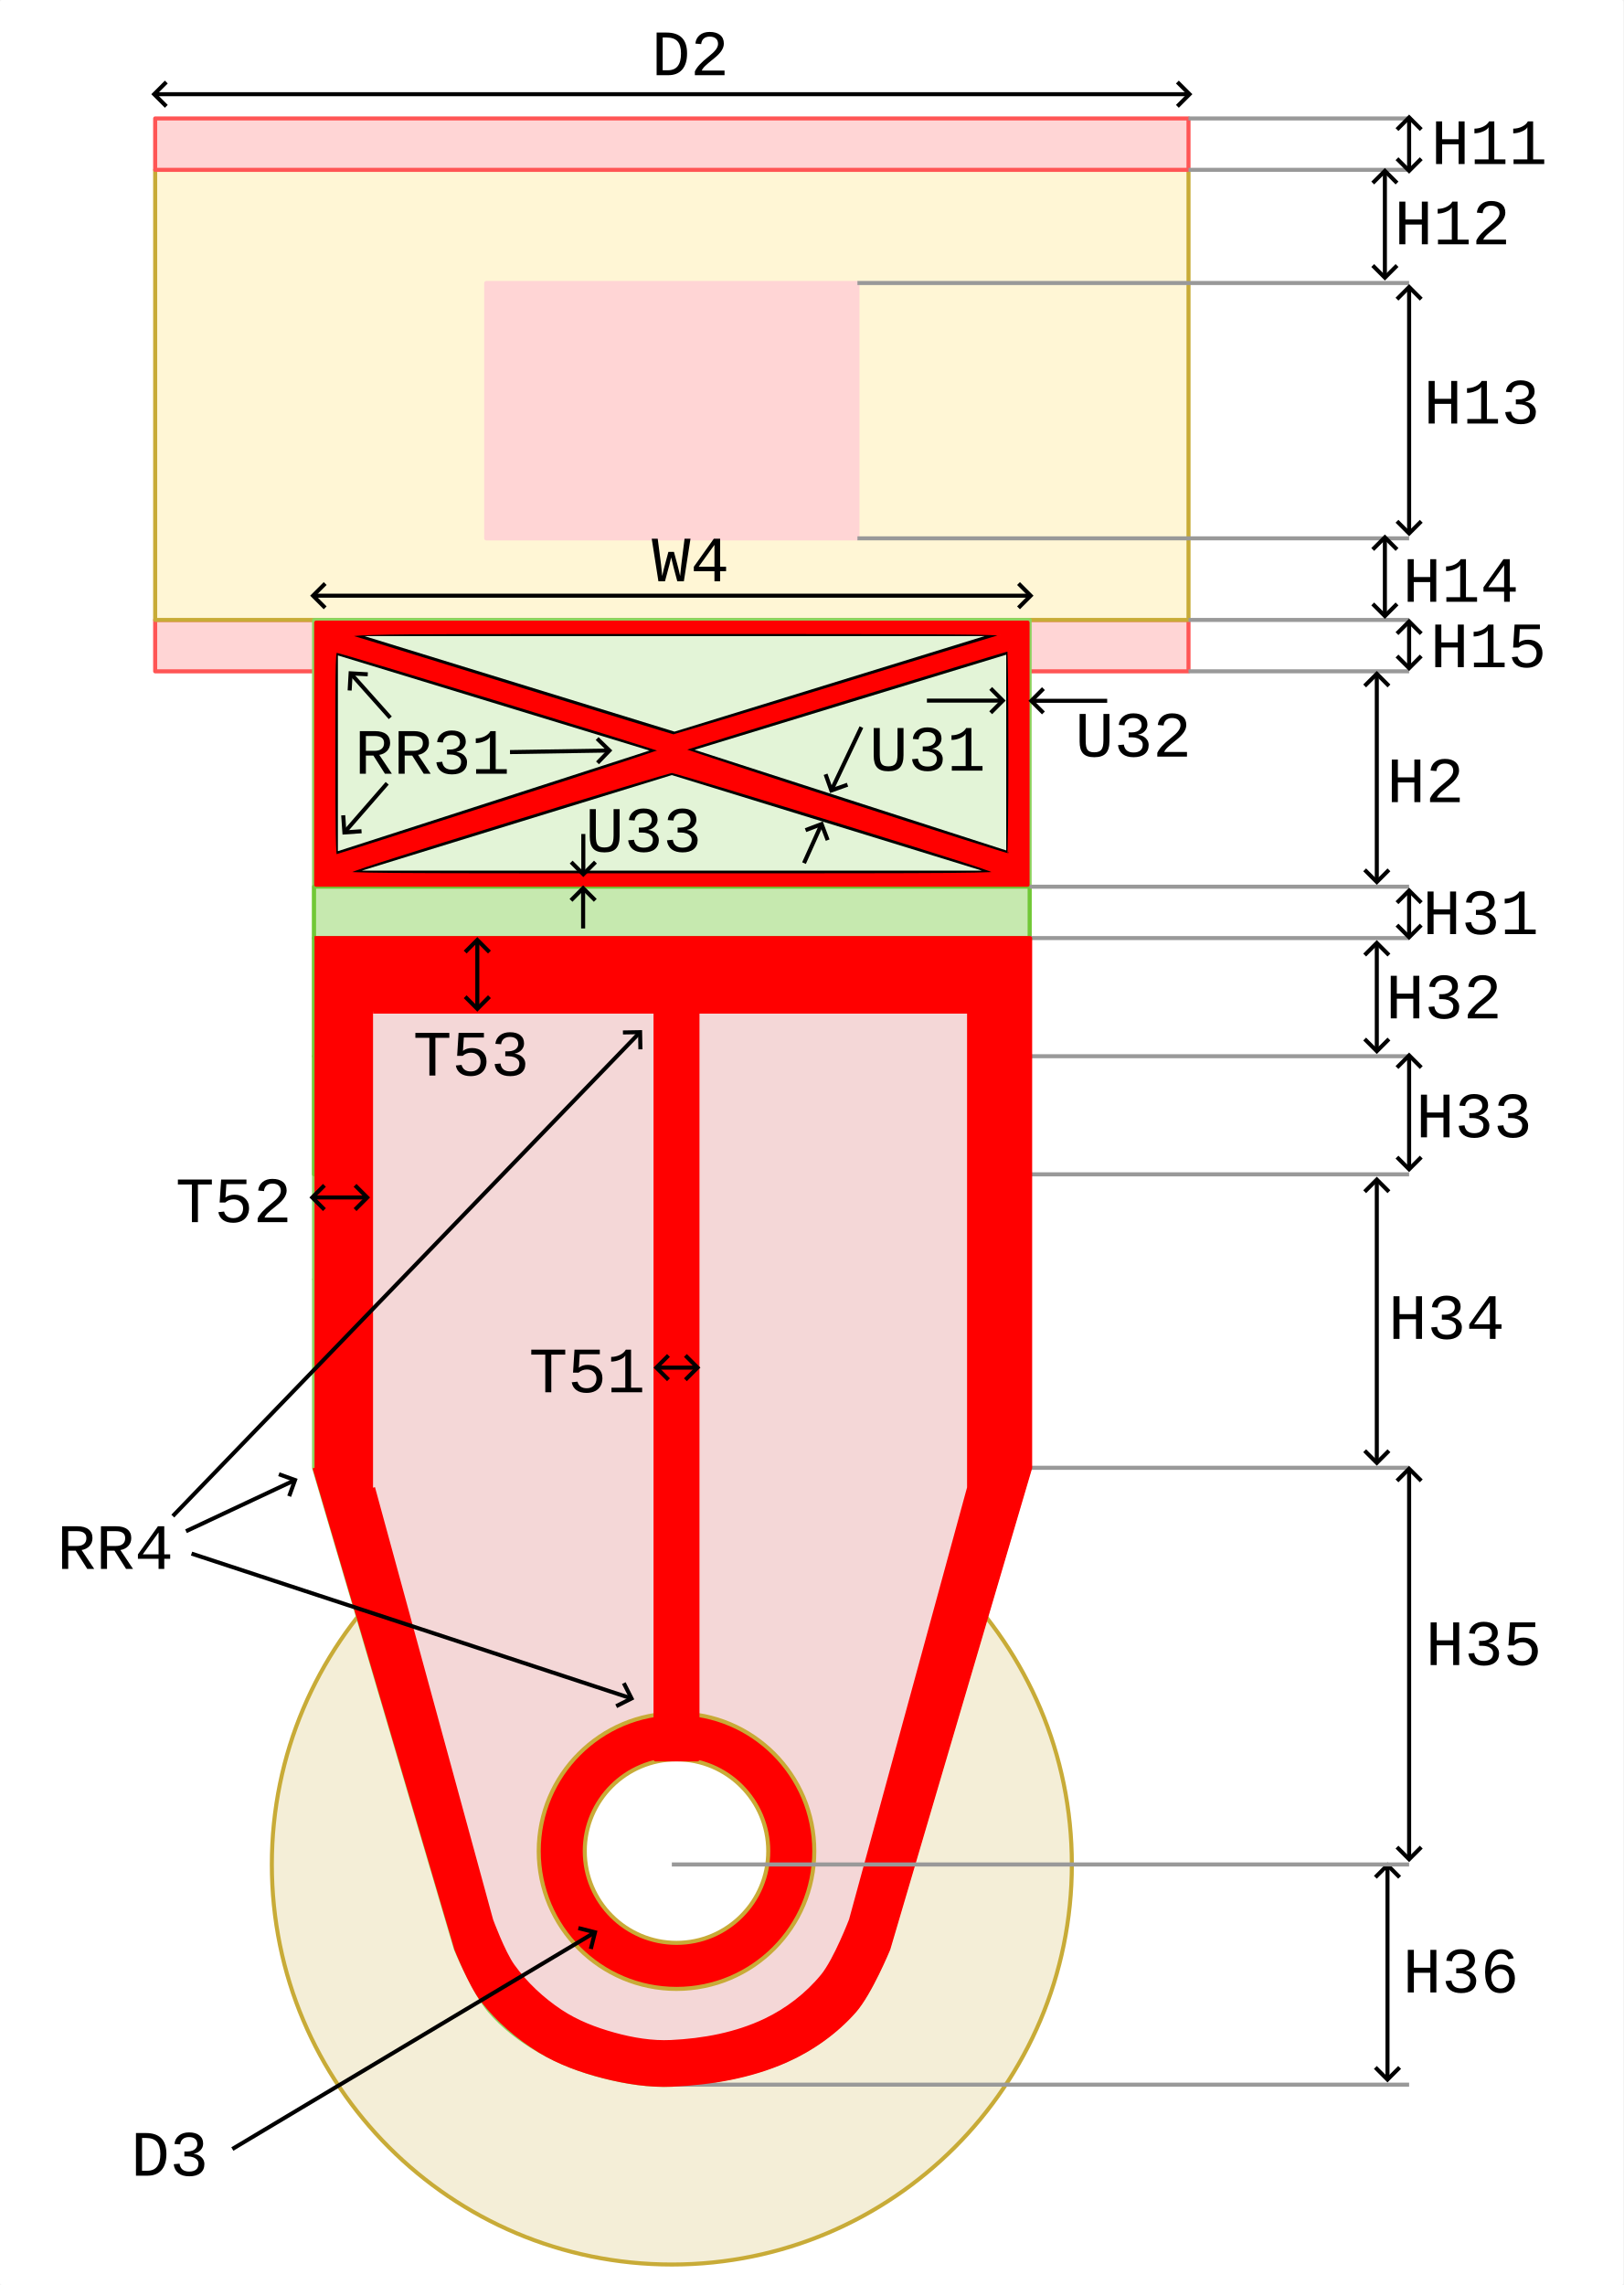
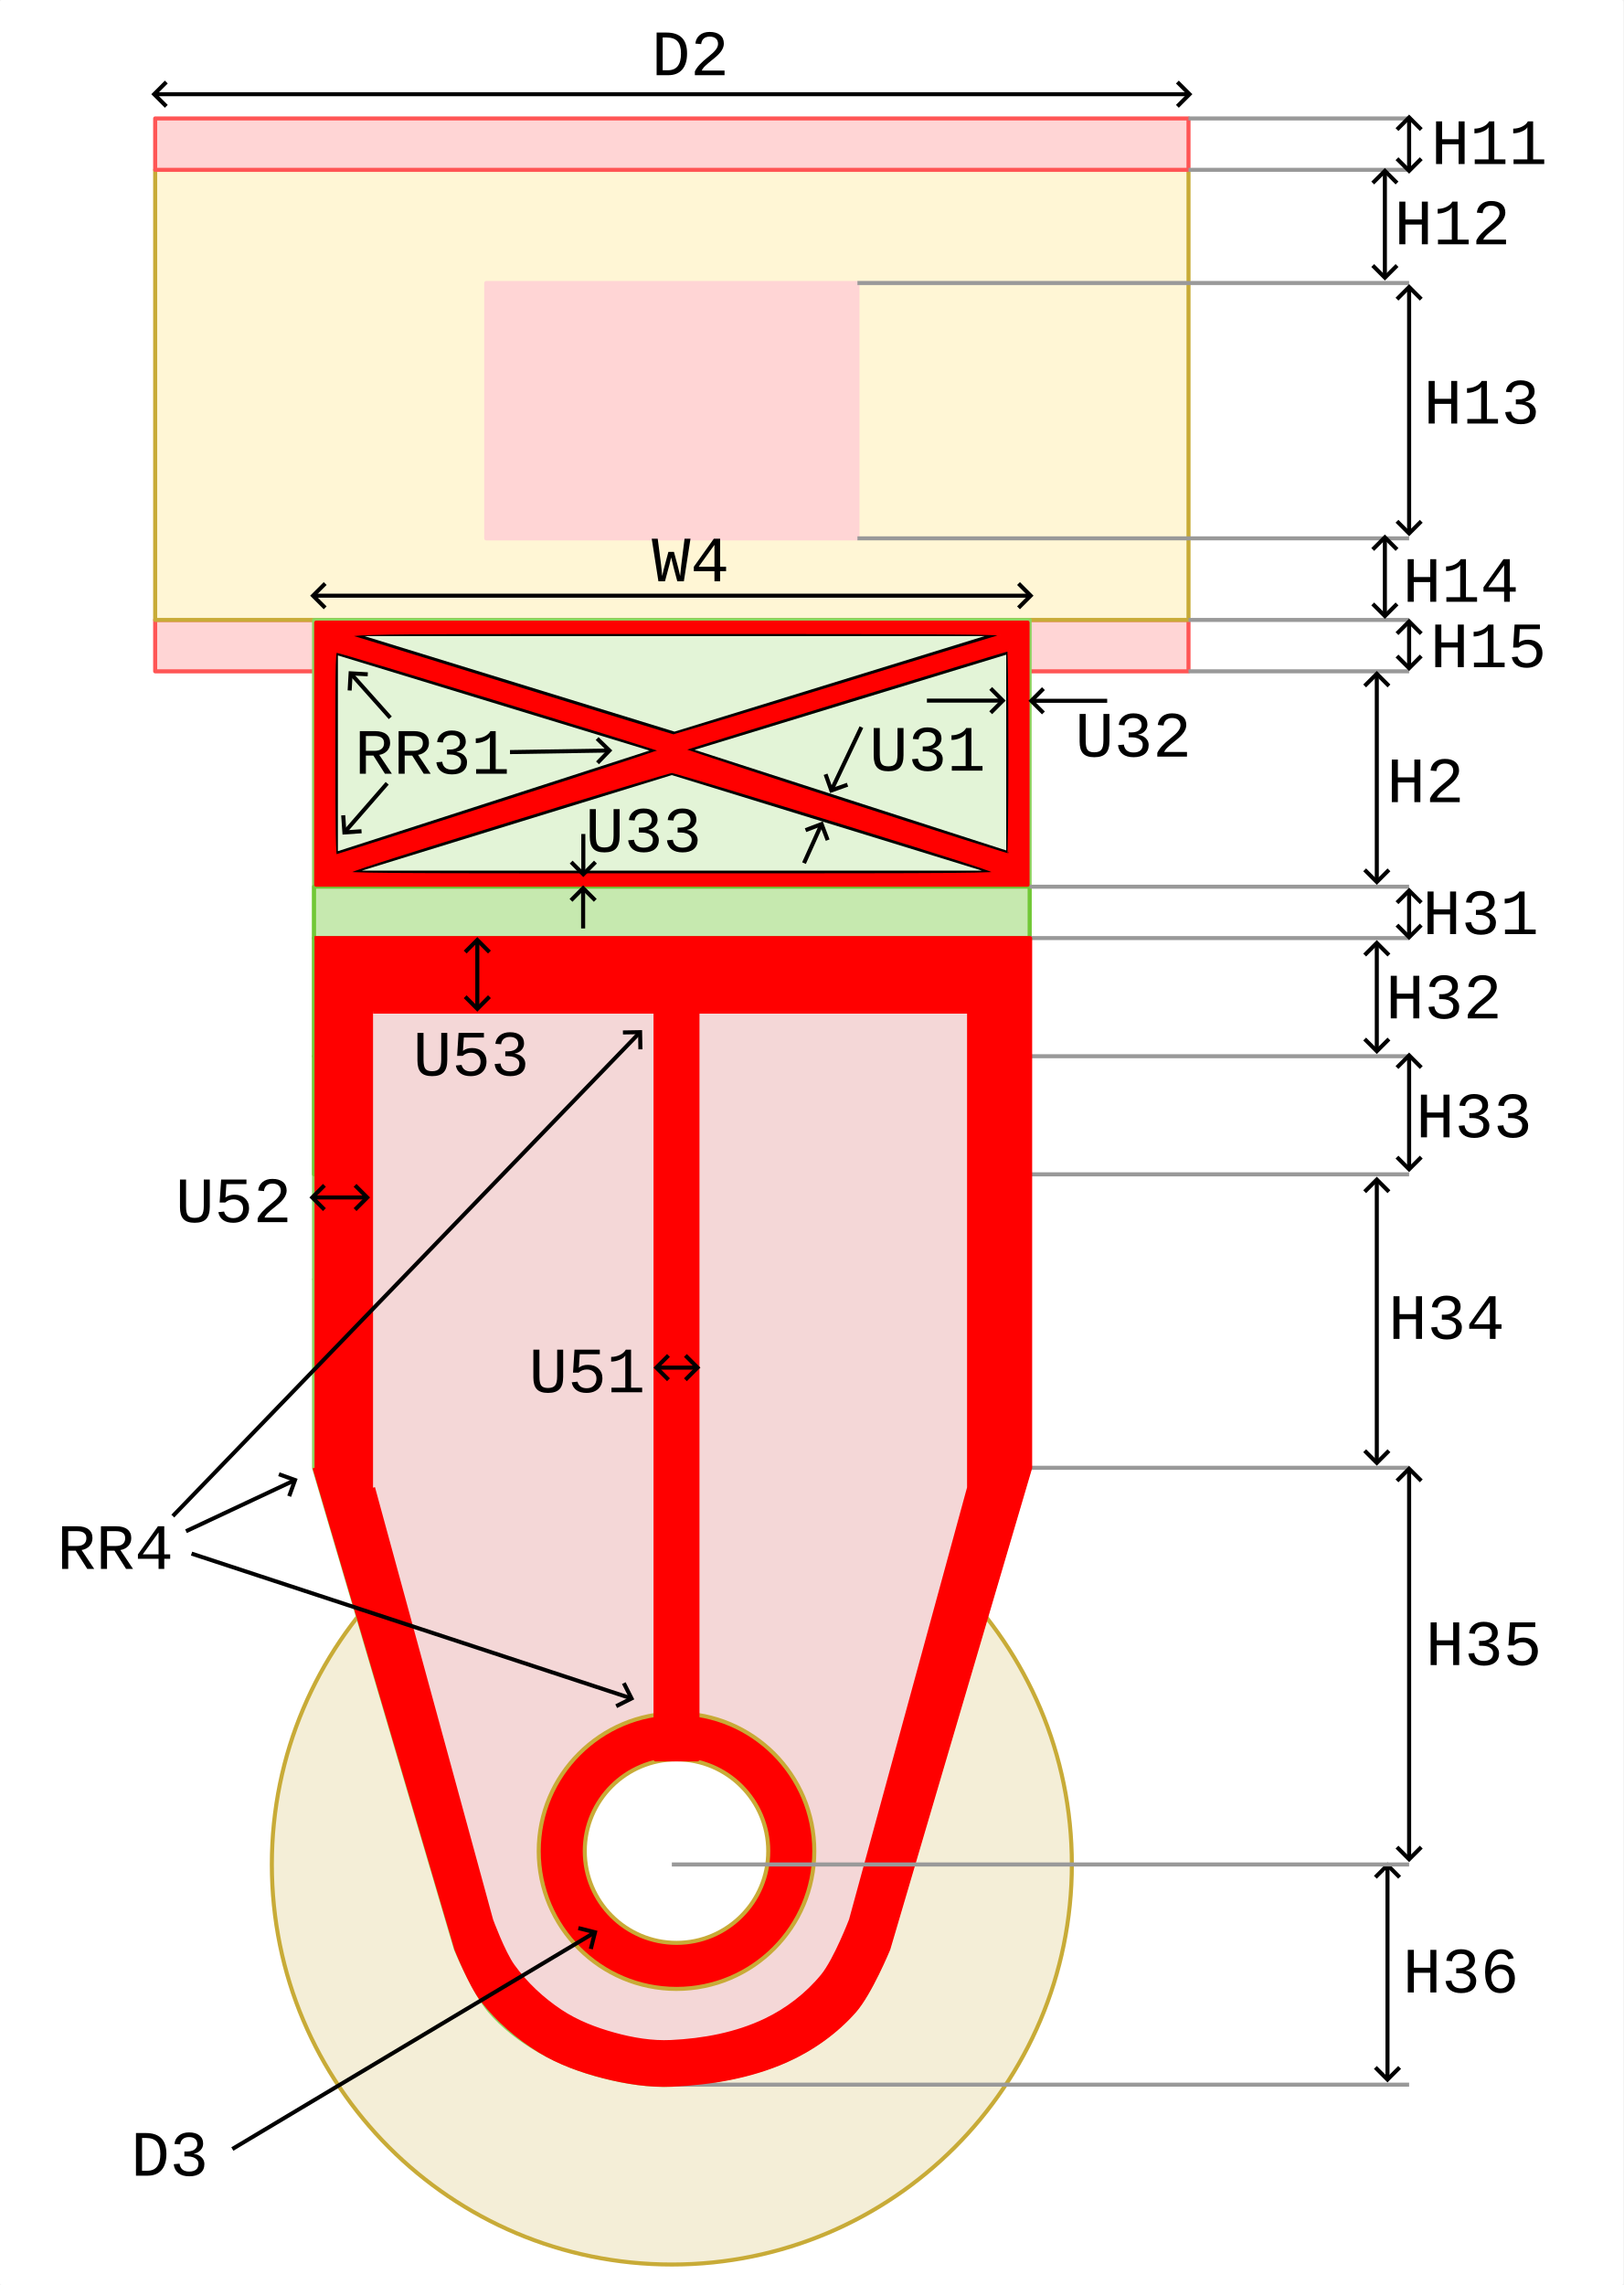
<svg xmlns="http://www.w3.org/2000/svg" width="401.676" height="565.343" viewBox="0 0 106.277 149.58" version="1.1" id="svg1">
  <defs id="defs1">
    <rect x="47.093" y="3766.274" width="50.181" height="32.039" id="rect127" />
    <rect x="30.881" y="3776.31" width="57.901" height="39.759" id="rect126" />
    <rect x="45.935" y="3762.8" width="49.795" height="33.197" id="rect100" />
    <rect x="41.303" y="3770.52" width="57.129" height="28.179" id="rect94" />
    <marker style="overflow:visible" id="ArrowWide" refX="0" refY="0" orient="auto-start-reverse" markerWidth="1" markerHeight="1" viewBox="0 0 1 1" preserveAspectRatio="xMidYMid">
      <path style="fill:none;stroke:context-stroke;stroke-width:1;stroke-linecap:butt" d="M 3,-3 0,0 3,3" transform="rotate(180,0.125,0)" id="path27" />
    </marker>
    <rect x="70.967" y="3316.869" width="96.078" height="66.599" id="rect4-7" />
    <marker style="overflow:visible" id="ArrowWide-5" refX="0" refY="0" orient="auto-start-reverse" markerWidth="1" markerHeight="1" viewBox="0 0 1 1" preserveAspectRatio="xMidYMid">
      <path style="fill:none;stroke:context-stroke;stroke-width:1;stroke-linecap:butt" d="M 3,-3 0,0 3,3" transform="rotate(180,0.125,0)" id="path27-35" />
    </marker>
    <rect x="91.165" y="3179.303" width="66.599" height="32.923" id="rect92-6" />
    <rect x="458.553" y="2773.156" width="70.421" height="42.58" id="rect93-2" />
    <marker style="overflow:visible" id="ArrowWide-4-9" refX="0" refY="0" orient="auto-start-reverse" markerWidth="1" markerHeight="1" viewBox="0 0 1 1" preserveAspectRatio="xMidYMid">
      <path style="fill:none;stroke:context-stroke;stroke-width:1;stroke-linecap:butt" d="M 3,-3 0,0 3,3" transform="rotate(180,0.125,0)" id="path27-7-3" />
    </marker>
    <marker style="overflow:visible" id="ArrowWide-4-4-0" refX="0" refY="0" orient="auto-start-reverse" markerWidth="1" markerHeight="1" viewBox="0 0 1 1" preserveAspectRatio="xMidYMid">
      <path style="fill:none;stroke:context-stroke;stroke-width:1;stroke-linecap:butt" d="M 3,-3 0,0 3,3" transform="rotate(180,0.125,0)" id="path27-7-5-6" />
    </marker>
    <marker style="overflow:visible" id="ArrowWide-6-2" refX="0" refY="0" orient="auto-start-reverse" markerWidth="1" markerHeight="1" viewBox="0 0 1 1" preserveAspectRatio="xMidYMid">
      <path style="fill:none;stroke:context-stroke;stroke-width:1;stroke-linecap:butt" d="M 3,-3 0,0 3,3" transform="rotate(180,0.125,0)" id="path27-1-0" />
    </marker>
    <rect x="77.517" y="3078.858" width="40.942" height="38.213" id="rect96-2" />
    <rect x="86.85" y="3008.983" width="42.528" height="36.575" id="rect97-3" />
    <marker style="overflow:visible" id="ArrowWide-4-3-7" refX="0" refY="0" orient="auto-start-reverse" markerWidth="1" markerHeight="1" viewBox="0 0 1 1" preserveAspectRatio="xMidYMid">
      <path style="fill:none;stroke:context-stroke;stroke-width:1;stroke-linecap:butt" d="M 3,-3 0,0 3,3" transform="rotate(180,0.125,0)" id="path27-7-0-5" />
    </marker>
    <marker style="overflow:visible" id="ArrowWide-4-3-3-22" refX="0" refY="0" orient="auto-start-reverse" markerWidth="1" markerHeight="1" viewBox="0 0 1 1" preserveAspectRatio="xMidYMid">
      <path style="fill:none;stroke:context-stroke;stroke-width:1;stroke-linecap:butt" d="M 3,-3 0,0 3,3" transform="rotate(180,0.125,0)" id="path27-7-0-1-89" />
    </marker>
    <marker style="overflow:visible" id="ArrowWide-4-3-9-3" refX="0" refY="0" orient="auto-start-reverse" markerWidth="1" markerHeight="1" viewBox="0 0 1 1" preserveAspectRatio="xMidYMid">
      <path style="fill:none;stroke:context-stroke;stroke-width:1;stroke-linecap:butt" d="M 3,-3 0,0 3,3" transform="rotate(180,0.125,0)" id="path27-7-0-2-6" />
    </marker>
    <marker style="overflow:visible" id="ArrowWide-4-3-3-4-9" refX="0" refY="0" orient="auto-start-reverse" markerWidth="1" markerHeight="1" viewBox="0 0 1 1" preserveAspectRatio="xMidYMid">
      <path style="fill:none;stroke:context-stroke;stroke-width:1;stroke-linecap:butt" d="M 3,-3 0,0 3,3" transform="rotate(180,0.125,0)" id="path27-7-0-1-8-3" />
    </marker>
    <marker style="overflow:visible" id="ArrowWide-4-3-3-2-94" refX="0" refY="0" orient="auto-start-reverse" markerWidth="1" markerHeight="1" viewBox="0 0 1 1" preserveAspectRatio="xMidYMid">
      <path style="fill:none;stroke:context-stroke;stroke-width:1;stroke-linecap:butt" d="M 3,-3 0,0 3,3" transform="rotate(180,0.125,0)" id="path27-7-0-1-6-7" />
    </marker>
    <marker style="overflow:visible" id="ArrowWide-4-3-3-2-9-5" refX="0" refY="0" orient="auto-start-reverse" markerWidth="1" markerHeight="1" viewBox="0 0 1 1" preserveAspectRatio="xMidYMid">
      <path style="fill:none;stroke:context-stroke;stroke-width:1;stroke-linecap:butt" d="M 3,-3 0,0 3,3" transform="rotate(180,0.125,0)" id="path27-7-0-1-6-0-0" />
    </marker>
    <marker style="overflow:visible" id="ArrowWide-4-3-3-2-5-1" refX="0" refY="0" orient="auto-start-reverse" markerWidth="1" markerHeight="1" viewBox="0 0 1 1" preserveAspectRatio="xMidYMid">
      <path style="fill:none;stroke:context-stroke;stroke-width:1;stroke-linecap:butt" d="M 3,-3 0,0 3,3" transform="rotate(180,0.125,0)" id="path27-7-0-1-6-9-0" />
    </marker>
    <marker style="overflow:visible" id="ArrowWide-4-3-3-2-6-3" refX="0" refY="0" orient="auto-start-reverse" markerWidth="1" markerHeight="1" viewBox="0 0 1 1" preserveAspectRatio="xMidYMid">
      <path style="fill:none;stroke:context-stroke;stroke-width:1;stroke-linecap:butt" d="M 3,-3 0,0 3,3" transform="rotate(180,0.125,0)" id="path27-7-0-1-6-3-2" />
    </marker>
    <marker style="overflow:visible" id="ArrowWide-4-3-3-2-3-6" refX="0" refY="0" orient="auto-start-reverse" markerWidth="1" markerHeight="1" viewBox="0 0 1 1" preserveAspectRatio="xMidYMid">
      <path style="fill:none;stroke:context-stroke;stroke-width:1;stroke-linecap:butt" d="M 3,-3 0,0 3,3" transform="rotate(180,0.125,0)" id="path27-7-0-1-6-90-1" />
    </marker>
    <rect x="451.184" y="3282.466" width="31.389" height="27.788" id="rect98-5" />
    <rect x="451.184" y="3282.466" width="31.389" height="27.788" id="rect98-3-4" />
    <rect x="451.184" y="3282.466" width="31.389" height="27.788" id="rect98-9-7" />
    <rect x="451.184" y="3282.466" width="31.389" height="27.788" id="rect98-4-6" />
    <rect x="451.184" y="3282.466" width="31.389" height="27.788" id="rect98-7-5" />
    <rect x="451.184" y="3282.466" width="31.389" height="27.788" id="rect98-74-6" />
    <rect x="451.184" y="3282.466" width="31.389" height="27.788" id="rect98-38-9" />
    <rect x="451.184" y="3282.466" width="31.389" height="27.788" id="rect98-43-3" />
    <rect x="451.184" y="3282.466" width="31.389" height="27.788" id="rect98-43-8-74" />
    <rect x="451.184" y="3282.466" width="31.389" height="27.788" id="rect98-43-8-3-5" />
    <rect x="451.184" y="3282.466" width="31.389" height="27.788" id="rect98-43-8-9-2" />
    <rect x="451.184" y="3282.466" width="31.389" height="27.788" id="rect98-43-8-7-5" />
    <marker style="overflow:visible" id="ArrowWide-5-3" refX="0" refY="0" orient="auto-start-reverse" markerWidth="1" markerHeight="1" viewBox="0 0 1 1" preserveAspectRatio="xMidYMid">
      <path style="fill:none;stroke:context-stroke;stroke-width:1;stroke-linecap:butt" d="M 3,-3 0,0 3,3" transform="rotate(180,0.125,0)" id="path27-35-8" />
    </marker>
    <marker style="overflow:visible" id="ArrowWide-6-2-8" refX="0" refY="0" orient="auto-start-reverse" markerWidth="1" markerHeight="1" viewBox="0 0 1 1" preserveAspectRatio="xMidYMid">
      <path style="fill:none;stroke:context-stroke;stroke-width:1;stroke-linecap:butt" d="M 3,-3 0,0 3,3" transform="rotate(180,0.125,0)" id="path27-1-0-3" />
    </marker>
    <rect x="77.517" y="3078.858" width="40.942" height="38.213" id="rect96-2-1" />
    <marker style="overflow:visible" id="ArrowWide-5-3-6" refX="0" refY="0" orient="auto-start-reverse" markerWidth="1" markerHeight="1" viewBox="0 0 1 1" preserveAspectRatio="xMidYMid">
      <path style="fill:none;stroke:context-stroke;stroke-width:1;stroke-linecap:butt" d="M 3,-3 0,0 3,3" transform="rotate(180,0.125,0)" id="path27-35-8-0" />
    </marker>
    <marker style="overflow:visible" id="ArrowWide-6-2-8-4" refX="0" refY="0" orient="auto-start-reverse" markerWidth="1" markerHeight="1" viewBox="0 0 1 1" preserveAspectRatio="xMidYMid">
      <path style="fill:none;stroke:context-stroke;stroke-width:1;stroke-linecap:butt" d="M 3,-3 0,0 3,3" transform="rotate(180,0.125,0)" id="path27-1-0-3-8" />
    </marker>
    <rect x="77.517" y="3078.858" width="40.942" height="38.213" id="rect96-2-1-4" />
    <marker style="overflow:visible" id="ArrowWide-54" refX="0" refY="0" orient="auto-start-reverse" markerWidth="1" markerHeight="1" viewBox="0 0 1 1" preserveAspectRatio="xMidYMid">
      <path style="fill:none;stroke:context-stroke;stroke-width:1;stroke-linecap:butt" d="M 3,-3 0,0 3,3" transform="rotate(180,0.125,0)" id="path27-05" />
    </marker>
    <marker style="overflow:visible" id="ArrowWide-47" refX="0" refY="0" orient="auto-start-reverse" markerWidth="1" markerHeight="1" viewBox="0 0 1 1" preserveAspectRatio="xMidYMid">
      <path style="fill:none;stroke:context-stroke;stroke-width:1;stroke-linecap:butt" d="M 3,-3 0,0 3,3" transform="rotate(180,0.125,0)" id="path27-75" />
    </marker>
    <marker style="overflow:visible" id="ArrowWide-3" refX="0" refY="0" orient="auto-start-reverse" markerWidth="1" markerHeight="1" viewBox="0 0 1 1" preserveAspectRatio="xMidYMid">
      <path style="fill:none;stroke:context-stroke;stroke-width:1;stroke-linecap:butt" d="M 3,-3 0,0 3,3" transform="rotate(180,0.125,0)" id="path27-6" />
    </marker>
    <marker style="overflow:visible" id="ArrowWide-47-8" refX="0" refY="0" orient="auto-start-reverse" markerWidth="1" markerHeight="1" viewBox="0 0 1 1" preserveAspectRatio="xMidYMid">
      <path style="fill:none;stroke:context-stroke;stroke-width:1;stroke-linecap:butt" d="M 3,-3 0,0 3,3" transform="rotate(180,0.125,0)" id="path27-75-0" />
    </marker>
  </defs>
  <g id="layer1" transform="translate(-33.17296,-944.2981)">
    <rect style="fill:#ffffff;stroke:#ffffff;stroke-width:0.265;stroke-linejoin:round" id="rect99-4" width="106.012" height="149.316" x="33.305" y="944.43" />
    <rect style="fill:#ffd5d5;stroke:#ff5555;stroke-width:0.265;stroke-linejoin:round" id="rect15-5-6-9-6-4" width="67.652" height="3.364" x="43.332" y="984.88" />
    <circle style="fill:#f4eed7;stroke:#c8ab37;stroke-width:0.265;stroke-linejoin:round" id="path20-53-3" cx="77.158" cy="1066.349" r="26.188" />
    <circle style="fill:#fff6d5;stroke:#c8ab37;stroke-width:0.265;stroke-linejoin:round" id="path20-5-0" cx="77.158" cy="1066.349" r="14.415" />
    <rect style="fill:#fff6d5;stroke:#c8ab37;stroke-width:0.265;stroke-linejoin:round" id="rect20-7" width="67.652" height="29.465" x="43.332" y="955.415" />
    <path style="fill:#ffffff;stroke:#c8ab37;stroke-width:0.265;stroke-linejoin:round" d="m 53.733,1027.972 9.284,41.175" id="path21-8" />
    <path style="fill:#ffffff;stroke:#c8ab37;stroke-width:0.265;stroke-linejoin:round" d="m 100.583,1027.972 -9.284,41.175" id="path21-7-6" />
    <path style="fill:#e3f4d7;stroke:#8dd35f;stroke-width:0.265;stroke-linejoin:round" d="m 53.733,984.88 v 55.504 l 9.284,31.498 c 0,0 1.172,2.831 2.22,4.059 0.853,1 1.981,1.877 3.227,2.596 1.264,0.729 2.705,1.303 4.208,1.684 1.437,0.364 2.974,0.613 4.486,0.548 2.564,-0.11 5.186,-0.609 7.423,-1.574 1.792,-0.773 3.318,-1.948 4.489,-3.243 1.094,-1.209 2.229,-4.069 2.229,-4.069 l 9.284,-31.498 v -55.504 z" id="path25-8" />
    <circle style="fill:#ff0000;stroke:#c8ab37;stroke-width:0.265;stroke-linejoin:round" id="path20-8-5" cx="77.158" cy="1066.349" r="9.021" />
    <circle style="fill:#ffffff;stroke:#c8ab37;stroke-width:0.265;stroke-linejoin:round" id="path20-8" cx="77.158" cy="1066.349" r="6.006" />
    <rect style="fill:#ffd5d5;stroke:#ff5555;stroke-width:0.265;stroke-linejoin:round" id="rect15-5-6-9-4" width="67.652" height="3.364" x="43.332" y="952.052" />
    <rect style="fill:#ffd5d5;stroke:#ffd5d5;stroke-width:0.265;stroke-linejoin:round" id="rect45-8-3" width="24.303" height="16.717" x="65.007" y="962.824" />
    <rect style="fill:#c6e9af;stroke:#71c837;stroke-width:0.265;stroke-linejoin:round" id="rect90-1" width="46.85" height="3.364" x="53.733" y="1002.342" />
    <rect style="fill:#c6e9af;stroke:#71c837;stroke-width:0.265;stroke-linejoin:round" id="rect90-8-4" width="7.734" height="3.364" x="-1013.44" y="97.219" transform="rotate(-90)" />
    <rect style="fill:#aade87;stroke:#71c837;stroke-width:0.265;stroke-linejoin:round" id="rect90-8-8-9" width="7.734" height="3.364" x="-1021.173" y="97.219" transform="rotate(-90)" />
    <rect style="fill:#c6e9af;stroke:#71c837;stroke-width:0.265;stroke-linejoin:round" id="rect90-8-6-2" width="7.734" height="3.364" x="-1013.44" y="53.733" transform="rotate(-90)" />
    <rect style="fill:#aade87;stroke:#71c837;stroke-width:0.265;stroke-linejoin:round" id="rect90-8-8-4-0" width="7.734" height="3.364" x="-1021.173" y="53.733" transform="rotate(-90)" />
    <text xml:space="preserve" transform="matrix(0.2645833,0,0,0.2645833,22.96296,205.3666)" id="text3-6" style="font-size:16px;line-height:normal;font-family:'Liberation Mono';-inkscape-font-specification:'Liberation Mono';text-decoration-color:#000000;white-space:pre;shape-inside:url(#rect4-7);display:inline;fill:#000000;stroke-width:1;-inkscape-stroke:none;stop-color:#000000">
-       <tspan x="70.967" y="3331.106" id="tspan3">D3</tspan>
+       <tspan x="70.967" y="3331.106" id="tspan1">D3</tspan>
    </text>
    <path style="fill:#ffffff;stroke:#999999;stroke-width:0.265;stroke-linejoin:round" d="m 110.984,952.052 h 14.444" id="path67-9" />
    <path style="fill:#ffffff;stroke:#999999;stroke-width:0.265;stroke-linejoin:round" d="m 110.984,955.415 h 14.444" id="path67-3-26" />
    <path style="fill:#ffffff;stroke:#999999;stroke-width:0.265;stroke-linejoin:round" d="M 89.309,962.824 H 125.427" id="path67-1-6" />
    <path style="fill:#ffffff;stroke:#999999;stroke-width:0.265;stroke-linejoin:round" d="M 89.309,979.54 H 125.427" id="path67-1-3-4" />
    <path style="fill:#ffffff;stroke:#999999;stroke-width:0.265;stroke-linejoin:round" d="m 110.984,984.88 h 14.444" id="path67-3-6-9" />
    <path style="fill:#ffffff;stroke:#999999;stroke-width:0.265;stroke-linejoin:round" d="m 110.984,988.243 h 14.444" id="path67-3-2-5" />
    <path style="fill:#ffffff;stroke:#999999;stroke-width:0.265;stroke-linejoin:round" d="m 100.583,1002.342 h 24.844" id="path67-3-5-04" />
    <path style="fill:#ffffff;stroke:#999999;stroke-width:0.265;stroke-linejoin:round" d="m 100.583,1005.706 h 24.844" id="path67-3-5-9-8" />
    <path style="fill:#ffffff;stroke:#999999;stroke-width:0.265;stroke-linejoin:round" d="m 100.583,1013.44 h 24.844" id="path67-3-5-2-7" />
    <path style="fill:#ffffff;stroke:#999999;stroke-width:0.265;stroke-linejoin:round" d="m 100.583,1021.173 h 24.844" id="path67-3-5-4-1" />
    <path style="fill:#ffffff;stroke:#999999;stroke-width:0.265;stroke-linejoin:round" d="m 100.583,1040.383 h 24.844" id="path67-3-5-0-7" />
    <path style="fill:#ffffff;stroke:#999999;stroke-width:0.265;stroke-linejoin:round" d="M 77.158,1080.764 H 125.427" id="path67-3-5-6-1-7" />
    <text xml:space="preserve" transform="matrix(0.2645833,0,0,0.2645833,12.78632,202.0446)" id="text89-2" style="font-size:16px;line-height:normal;font-family:'Liberation Mono';-inkscape-font-specification:'Liberation Mono';text-decoration-color:#000000;white-space:pre;shape-inside:url(#rect92-6);display:inline;fill:#000000;stroke-width:1;-inkscape-stroke:none;stop-color:#000000">
-       <tspan x="91.164" y="3193.539" id="tspan18">RR4</tspan>
+       <tspan x="91.164" y="3193.539" id="tspan2">RR4</tspan>
    </text>
    <path style="fill:#ffffff;stroke:#000000;stroke-width:0.265;stroke-linejoin:round;marker-start:url(#ArrowWide-5)" d="m 52.428,1041.213 -7.077,3.322" id="path92-2" />
    <path style="fill:#ffffff;stroke:#000000;stroke-width:0.265;stroke-linejoin:round;marker-start:url(#ArrowWide-5);marker-end:url(#ArrowWide-5)" d="M 43.332,950.464 H 110.984" id="path93-6" />
    <text xml:space="preserve" transform="matrix(0.2645833,0,0,0.2645833,-45.49933,211.7218)" id="text93-1" style="font-size:16px;line-height:normal;font-family:'Liberation Mono';-inkscape-font-specification:'Liberation Mono';text-decoration-color:#000000;white-space:pre;shape-inside:url(#rect93-2);display:inline;fill:#000000;stroke-width:1;-inkscape-stroke:none;stop-color:#000000">
-       <tspan x="458.553" y="2787.393" id="tspan19">D2</tspan>
+       <tspan x="458.553" y="2787.393" id="tspan3">D2</tspan>
    </text>
    <path style="fill:#ffffff;stroke:#000000;stroke-width:0.265;stroke-linejoin:round;marker-start:url(#ArrowWide-5);marker-end:url(#ArrowWide-5)" d="m 125.427,952.051 v 3.364" id="path94-6" />
    <path style="fill:#ffffff;stroke:#000000;stroke-width:0.265;stroke-linejoin:round;marker-start:url(#ArrowWide-4-9);marker-end:url(#ArrowWide-4-9)" d="m 123.84,955.55 v 6.858" id="path94-9-1" />
    <path style="fill:#ffffff;stroke:#000000;stroke-width:0.265;stroke-linejoin:round;marker-start:url(#ArrowWide-4-4-0);marker-end:url(#ArrowWide-4-4-0)" d="M 125.427,963.154 V 979.15" id="path94-9-7-5" />
    <path style="fill:#ffffff;stroke:#000000;stroke-width:0.265;stroke-linejoin:round;marker-start:url(#ArrowWide-5);marker-end:url(#ArrowWide-5)" d="m 53.733,983.292 46.85,2.4e-4" id="path95-9" />
    <text xml:space="preserve" transform="matrix(0.2645833,0,0,0.2645833,52.86104,182.4577)" id="text97-0" style="font-size:16px;line-height:normal;font-family:'Liberation Mono';-inkscape-font-specification:'Liberation Mono';text-decoration-color:#000000;white-space:pre;shape-inside:url(#rect97-3);display:inline;fill:#000000;stroke-width:1;-inkscape-stroke:none;stop-color:#000000">
-       <tspan x="86.85" y="3023.221" id="tspan20">W4</tspan>
+       <tspan x="86.85" y="3023.221" id="tspan4">W4</tspan>
    </text>
    <path style="fill:#ffffff;stroke:#000000;stroke-width:0.265;stroke-linejoin:round;marker-start:url(#ArrowWide-4-3-7);marker-end:url(#ArrowWide-4-3-7)" d="m 123.84,979.54 v 5.02" id="path94-9-8-91" />
    <path style="fill:#ffffff;stroke:#000000;stroke-width:0.265;stroke-linejoin:round;marker-start:url(#ArrowWide-4-3-3-22);marker-end:url(#ArrowWide-4-3-3-22)" d="m 125.427,985.047 v 2.924" id="path94-9-8-0-7" />
    <path style="fill:#ffffff;stroke:#000000;stroke-width:0.265;stroke-linejoin:round;marker-start:url(#ArrowWide-4-3-9-3);marker-end:url(#ArrowWide-4-3-9-3)" d="m 123.311,988.473 v 13.495" id="path94-9-8-9-7" />
    <path style="fill:#ffffff;stroke:#000000;stroke-width:0.265;stroke-linejoin:round;marker-start:url(#ArrowWide-4-3-3-4-9);marker-end:url(#ArrowWide-4-3-3-4-9)" d="m 125.427,1002.661 v 2.924" id="path94-9-8-0-2-1" />
    <path style="fill:#ffffff;stroke:#000000;stroke-width:0.265;stroke-linejoin:round;marker-start:url(#ArrowWide-4-3-3-2-94);marker-end:url(#ArrowWide-4-3-3-2-94)" d="m 123.311,1006.09 v 6.954" id="path94-9-8-0-5-15" />
    <path style="fill:#ffffff;stroke:#000000;stroke-width:0.265;stroke-linejoin:round;marker-start:url(#ArrowWide-4-3-3-2-9-5);marker-end:url(#ArrowWide-4-3-3-2-9-5)" d="m 125.427,1013.453 v 7.321" id="path94-9-8-0-5-7-9" />
    <path style="fill:#ffffff;stroke:#000000;stroke-width:0.265;stroke-linejoin:round;marker-start:url(#ArrowWide-4-3-3-2-5-1);marker-end:url(#ArrowWide-4-3-3-2-5-1)" d="m 123.311,1021.582 v 18.411" id="path94-9-8-0-5-73-7" />
    <path style="fill:#ffffff;stroke:#000000;stroke-width:0.265;stroke-linejoin:round;marker-start:url(#ArrowWide-4-3-3-2-6-3);marker-end:url(#ArrowWide-4-3-3-2-6-3)" d="m 125.427,1040.509 v 25.434" id="path94-9-8-0-5-1-7" />
    <path style="fill:#ffffff;stroke:#000000;stroke-width:0.265;stroke-linejoin:round;marker-start:url(#ArrowWide-4-3-3-2-3-6);marker-end:url(#ArrowWide-4-3-3-2-3-6)" d="m 124.011,1066.459 v 13.905" id="path94-9-8-0-5-0-6" />
    <text xml:space="preserve" transform="matrix(0.2645833,0,0,0.2645833,5.630731,202.4779)" id="text98-73" style="font-size:16px;line-height:normal;font-family:'Liberation Mono';-inkscape-font-specification:'Liberation Mono';text-decoration-color:#000000;white-space:pre;shape-inside:url(#rect98-5);display:inline;fill:#000000;stroke-width:1;-inkscape-stroke:none;stop-color:#000000">
-       <tspan x="451.184" y="3296.701" id="tspan21">H36</tspan>
+       <tspan x="451.184" y="3296.701" id="tspan5">H36</tspan>
    </text>
    <text xml:space="preserve" transform="matrix(0.2645833,0,0,0.2645833,7.124949,181.044)" id="text98-6-6" style="font-size:16px;line-height:normal;font-family:'Liberation Mono';-inkscape-font-specification:'Liberation Mono';text-decoration-color:#000000;white-space:pre;shape-inside:url(#rect98-3-4);display:inline;fill:#000000;stroke-width:1;-inkscape-stroke:none;stop-color:#000000">
-       <tspan x="451.184" y="3296.701" id="tspan22">H35</tspan>
+       <tspan x="451.184" y="3296.701" id="tspan6">H35</tspan>
    </text>
    <g id="layer1-4-5" transform="translate(6.423842,159.1143)">
      <text xml:space="preserve" transform="matrix(0.2645833,0,0,0.2645833,-1.733222,0.5777408)" id="text98-8-6" style="font-size:16px;line-height:normal;font-family:'Liberation Mono';-inkscape-font-specification:'Liberation Mono';text-decoration-color:#000000;white-space:pre;shape-inside:url(#rect98-9-7);display:inline;fill:#000000;stroke-width:1;-inkscape-stroke:none;stop-color:#000000">
-         <tspan x="451.184" y="3296.701" id="tspan23">H34</tspan>
+         <tspan x="451.184" y="3296.701" id="tspan7">H34</tspan>
      </text>
    </g>
    <g id="layer1-44-3" transform="translate(8.222846,145.9182)">
      <text xml:space="preserve" transform="matrix(0.2645833,0,0,0.2645833,-1.733222,0.5777408)" id="text98-7-9" style="font-size:16px;line-height:normal;font-family:'Liberation Mono';-inkscape-font-specification:'Liberation Mono';text-decoration-color:#000000;white-space:pre;shape-inside:url(#rect98-4-6);display:inline;fill:#000000;stroke-width:1;-inkscape-stroke:none;stop-color:#000000">
-         <tspan x="451.184" y="3296.701" id="tspan24">H33</tspan>
+         <tspan x="451.184" y="3296.701" id="tspan8">H33</tspan>
      </text>
    </g>
    <g id="layer1-9-4" transform="translate(6.247396,138.1346)">
      <text xml:space="preserve" transform="matrix(0.2645833,0,0,0.2645833,-1.733222,0.5777408)" id="text98-62-8" style="font-size:16px;line-height:normal;font-family:'Liberation Mono';-inkscape-font-specification:'Liberation Mono';text-decoration-color:#000000;white-space:pre;shape-inside:url(#rect98-7-5);display:inline;fill:#000000;stroke-width:1;-inkscape-stroke:none;stop-color:#000000">
-         <tspan x="451.184" y="3296.701" id="tspan25">H32</tspan>
+         <tspan x="451.184" y="3296.701" id="tspan9">H32</tspan>
      </text>
    </g>
    <g id="layer1-8-1" transform="translate(8.654864,132.6188)">
      <text xml:space="preserve" transform="matrix(0.2645833,0,0,0.2645833,-1.733222,0.5777408)" id="text98-5-2" style="font-size:16px;line-height:normal;font-family:'Liberation Mono';-inkscape-font-specification:'Liberation Mono';text-decoration-color:#000000;white-space:pre;shape-inside:url(#rect98-74-6);display:inline;fill:#000000;stroke-width:1;-inkscape-stroke:none;stop-color:#000000">
-         <tspan x="451.184" y="3296.701" id="tspan26">H31</tspan>
+         <tspan x="451.184" y="3296.701" id="tspan10">H31</tspan>
      </text>
    </g>
    <text xml:space="preserve" transform="matrix(0.2645833,0,0,0.2645833,4.583817,124.5562)" id="text98-1-9" style="font-size:16px;line-height:normal;font-family:'Liberation Mono';-inkscape-font-specification:'Liberation Mono';text-decoration-color:#000000;white-space:pre;shape-inside:url(#rect98-38-9);display:inline;fill:#000000;stroke-width:1;-inkscape-stroke:none;stop-color:#000000">
-       <tspan x="451.184" y="3296.701" id="tspan27">H2</tspan>
+       <tspan x="451.184" y="3296.701" id="tspan11">H2</tspan>
    </text>
    <text xml:space="preserve" transform="matrix(0.2645833,0,0,0.2645833,7.480245,82.78254)" id="text98-86-3" style="font-size:16px;line-height:normal;font-family:'Liberation Mono';-inkscape-font-specification:'Liberation Mono';text-decoration-color:#000000;white-space:pre;shape-inside:url(#rect98-43-3);display:inline;fill:#000000;stroke-width:1;-inkscape-stroke:none;stop-color:#000000">
-       <tspan x="451.184" y="3296.701" id="tspan28">H11</tspan>
+       <tspan x="451.184" y="3296.701" id="tspan12">H11</tspan>
    </text>
    <text xml:space="preserve" transform="matrix(0.2645833,0,0,0.2645833,5.074058,88.03593)" id="text98-86-7-90" style="font-size:16px;line-height:normal;font-family:'Liberation Mono';-inkscape-font-specification:'Liberation Mono';text-decoration-color:#000000;white-space:pre;shape-inside:url(#rect98-43-8-74);display:inline;fill:#000000;stroke-width:1;-inkscape-stroke:none;stop-color:#000000">
-       <tspan x="451.184" y="3296.701" id="tspan29">H12</tspan>
+       <tspan x="451.184" y="3296.701" id="tspan13">H12</tspan>
    </text>
    <text xml:space="preserve" transform="matrix(0.2645833,0,0,0.2645833,6.994501,99.7741)" id="text98-86-7-5-8" style="font-size:16px;line-height:normal;font-family:'Liberation Mono';-inkscape-font-specification:'Liberation Mono';text-decoration-color:#000000;white-space:pre;shape-inside:url(#rect98-43-8-3-5);display:inline;fill:#000000;stroke-width:1;-inkscape-stroke:none;stop-color:#000000">
-       <tspan x="451.184" y="3296.701" id="tspan30">H13</tspan>
+       <tspan x="451.184" y="3296.701" id="tspan14">H13</tspan>
    </text>
    <text xml:space="preserve" transform="matrix(0.2645833,0,0,0.2645833,5.62301,111.4407)" id="text98-86-7-9-8" style="font-size:16px;line-height:normal;font-family:'Liberation Mono';-inkscape-font-specification:'Liberation Mono';text-decoration-color:#000000;white-space:pre;shape-inside:url(#rect98-43-8-9-2);display:inline;fill:#000000;stroke-width:1;-inkscape-stroke:none;stop-color:#000000">
-       <tspan x="451.184" y="3296.701" id="tspan31">H14</tspan>
+       <tspan x="451.184" y="3296.701" id="tspan15">H14</tspan>
    </text>
    <text xml:space="preserve" transform="matrix(0.2645833,0,0,0.2645833,7.42845,115.7207)" id="text98-86-7-4-5" style="font-size:16px;line-height:normal;font-family:'Liberation Mono';-inkscape-font-specification:'Liberation Mono';text-decoration-color:#000000;white-space:pre;shape-inside:url(#rect98-43-8-7-5);display:inline;fill:#000000;stroke-width:1;-inkscape-stroke:none;stop-color:#000000">
-       <tspan x="451.184" y="3296.701" id="tspan32">H15</tspan>
+       <tspan x="451.184" y="3296.701" id="tspan16">H15</tspan>
    </text>
    <path style="fill:none;stroke:#000000;stroke-width:0.265;stroke-linejoin:round" d="m 55.98,1001.423 42.356,-1e-4 -21.178,-6.524 z" id="path41" />
    <path style="fill:none;stroke:#000000;stroke-width:0.265;stroke-linejoin:round" d="m 55.163,987.025 20.973,6.402 -20.974,6.771 z" id="path42" />
    <path style="fill:none;stroke:#000000;stroke-width:0.265;stroke-linejoin:round" d="m 56.153,985.806 42.356,10e-5 -21.178,6.524 z" id="path41-0" />
    <path style="fill:none;stroke:#000000;stroke-width:0.265;stroke-linejoin:round" d="m 99.181,986.977 -20.973,6.402 20.974,6.771 z" id="path42-7" />
    <path style="fill:#ff0000;stroke:#ff0000;stroke-width:1;stroke-linejoin:round" d="m 203.619,3755.466 v -32.425 h 88.01 88.01 v 32.425 32.425 h -88.01 -88.01 z m 168.617,29.467 c -0.096,-0.492 -9.387,-3.5 -39.884,-12.912 -21.867,-6.749 -40.193,-12.27 -40.724,-12.27 -0.531,0 -18.856,5.521 -40.724,12.27 -30.497,9.412 -39.788,12.42 -39.884,12.912 -0.116,0.597 5.535,0.642 80.607,0.642 75.072,0 80.723,-0.045 80.607,-0.642 z m -123.874,-16.764 c 21.78,-7.025 39.764,-12.931 39.966,-13.124 0.232,-0.222 0.232,-0.482 0,-0.707 -0.46,-0.447 -78.723,-24.348 -79.727,-24.348 -0.717,0 -0.736,0.672 -0.736,25.477 0,19.11 0.112,25.477 0.449,25.477 0.247,0 18.269,-5.748 40.048,-12.774 z m 127.03,-13.112 c 0,-13.999 -0.13,-25.457 -0.289,-25.462 -0.627,-0.017 -79.452,24.107 -79.92,24.458 -0.343,0.258 -0.374,0.5 -0.101,0.774 0.513,0.513 79.637,26.075 80.021,25.852 0.159,-0.093 0.289,-11.623 0.289,-25.622 z m -42.781,-16.189 c 22.043,-6.794 40.165,-12.352 40.272,-12.352 0.106,0 0.193,-0.261 0.193,-0.579 0,-0.513 -9.221,-0.579 -80.676,-0.579 -89.262,0 -84.836,-0.135 -76.719,2.343 2.176,0.664 20.111,6.208 39.855,12.319 19.744,6.111 36.146,11.131 36.447,11.156 0.302,0.025 18.584,-5.513 40.627,-12.307 z" id="path43" transform="scale(0.2645833)" />
    <path style="fill:#ff0000;stroke:#ff0000;stroke-width:0.265;stroke-linejoin:round" d="m 53.765,1040.384 9.284,31.498 c 0,0 0.932,2.351 1.696,3.338 1.021,1.32 2.33,2.441 3.751,3.317 1.286,0.793 2.744,1.309 4.208,1.684 1.459,0.374 2.981,0.611 4.486,0.545 2.527,-0.111 5.111,-0.547 7.423,-1.571 1.688,-0.748 3.267,-1.859 4.489,-3.243 1.024,-1.16 2.229,-4.069 2.229,-4.069 l 9.284,-31.498 1e-5,-34.677 -46.85,10e-5" id="path44" />
    <path style="fill:#f4d7d7;stroke:#ff0000;stroke-width:0.265;stroke-linejoin:round" d="m 57.595,1041.684 7.733,28.306 c 0,0 0.776,2.113 1.412,3 0.851,1.186 1.941,2.194 3.124,2.981 1.071,0.712 2.286,1.176 3.505,1.513 1.216,0.336 2.483,0.549 3.737,0.489 2.104,-0.1 4.257,-0.491 6.183,-1.412 1.406,-0.672 2.721,-1.67 3.739,-2.914 0.853,-1.042 1.857,-3.657 1.857,-3.657 l 7.733,-28.306 10e-6,-31.164 -39.022,10e-5" id="path44-7" />
    <text xml:space="preserve" transform="matrix(0.2645833,0,0,0.2645833,39.69919,196.3216)" id="text96-9-3-3" style="font-size:16px;line-height:normal;font-family:'Liberation Mono';-inkscape-font-specification:'Liberation Mono';text-decoration-color:#000000;white-space:pre;shape-inside:url(#rect96-2-1-4);display:inline;fill:#000000;stroke-width:1;-inkscape-stroke:none;stop-color:#000000">
-       <tspan x="77.518" y="3093.094" id="tspan33">T53</tspan>
+       <tspan x="77.518" y="3093.094" id="tspan17">U53</tspan>
    </text>
    <circle style="fill:#ff0000;stroke:#c8ab37;stroke-width:0.265;stroke-linejoin:round" id="path20-8-5-8" cx="77.464" cy="1065.475" r="9.021" />
    <circle style="fill:#ffffff;stroke:#c8ab37;stroke-width:0.265;stroke-linejoin:round" id="path20-8-59" cx="77.464" cy="1065.475" r="6.006" />
    <rect style="fill:#ff0000;stroke:#ff0000;stroke-width:0.265;stroke-linejoin:round" id="rect46" width="2.744" height="50.889" x="76.091" y="1008.58" />
    <path style="fill:#ffffff;stroke:#000000;stroke-width:0.265;stroke-linejoin:round;marker-start:url(#ArrowWide-5)" d="M 72.071,1070.822 48.384,1084.977" id="path66-8" />
    <path style="fill:#ffffff;stroke:#999999;stroke-width:0.265;stroke-linejoin:round" d="M 77.158,1066.349 H 125.427" id="path67-3-5-6-2" />
    <path style="fill:#ffffff;stroke:#000000;stroke-width:0.265;stroke-linejoin:round;marker-start:url(#ArrowWide-5);marker-end:url(#ArrowWide-6-2)" d="m 76.209,1033.824 h 2.565" id="path96-4" />
    <text xml:space="preserve" transform="matrix(0.2645833,0,0,0.2645833,47.28768,217.0589)" id="text96-9" style="font-size:16px;line-height:normal;font-family:'Liberation Mono';-inkscape-font-specification:'Liberation Mono';text-decoration-color:#000000;white-space:pre;shape-inside:url(#rect96-2);display:inline;fill:#000000;stroke-width:1;-inkscape-stroke:none;stop-color:#000000">
-       <tspan x="77.518" y="3093.094" id="tspan34">T51</tspan>
+       <tspan x="77.518" y="3093.094" id="tspan18">U51</tspan>
    </text>
    <path style="fill:#ffffff;stroke:#000000;stroke-width:0.265;stroke-linejoin:round;marker-start:url(#ArrowWide-5-3);marker-end:url(#ArrowWide-6-2-8)" d="m 53.684,1022.687 h 3.463" id="path96-4-4" />
    <text xml:space="preserve" transform="matrix(0.2645833,0,0,0.2645833,24.15213,205.9218)" id="text96-9-3" style="font-size:16px;line-height:normal;font-family:'Liberation Mono';-inkscape-font-specification:'Liberation Mono';text-decoration-color:#000000;white-space:pre;shape-inside:url(#rect96-2-1);display:inline;fill:#000000;stroke-width:1;-inkscape-stroke:none;stop-color:#000000">
-       <tspan x="77.518" y="3093.094" id="tspan35">T52</tspan>
+       <tspan x="77.518" y="3093.094" id="tspan19">U52</tspan>
    </text>
    <path style="fill:#ffffff;stroke:#000000;stroke-width:0.265;stroke-linejoin:round;marker-start:url(#ArrowWide-5-3-6);marker-end:url(#ArrowWide-6-2-8-4)" d="m 64.422,1010.272 v -4.378" id="path96-4-4-7" />
    <path style="fill:#ff0000;stroke:#000000;stroke-width:0.265;stroke-linejoin:round;marker-end:url(#ArrowWide)" d="m 45.714,1046 28.743,9.461" id="path68" />
    <path style="fill:#ff0000;stroke:#000000;stroke-width:0.265;stroke-linejoin:round;marker-end:url(#ArrowWide)" d="M 44.486,1043.544 75.034,1011.913" id="path69" />
    <path style="fill:#ff0000;stroke:#000000;stroke-width:0.265;stroke-linejoin:round;marker-start:url(#ArrowWide)" d="m 56.172,988.425 2.553,2.86" id="path70" />
    <path style="fill:#ff0000;stroke:#000000;stroke-width:0.265;stroke-linejoin:round;marker-start:url(#ArrowWide)" d="m 55.764,998.74 2.758,-3.166" id="path71" />
    <path style="fill:#ff0000;stroke:#000000;stroke-width:0.265;stroke-linejoin:round;marker-start:url(#ArrowWide)" d="m 73.007,993.429 -6.445,0.102" id="path72" />
    <text xml:space="preserve" transform="matrix(0.2645833,0,0,0.2645833,45.46686,-6.43426)" id="text90" style="font-size:16px;line-height:normal;font-family:'Liberation Mono';-inkscape-font-specification:'Liberation Mono';text-decoration-color:#000000;white-space:pre;shape-inside:url(#rect94);fill:#000000;stroke-width:1;-inkscape-stroke:none;stop-color:#000000">
-       <tspan x="41.303" y="3784.756" id="tspan36">RR31</tspan>
+       <tspan x="41.303" y="3784.756" id="tspan20">RR31</tspan>
    </text>
    <path style="fill:#ff0000;stroke:#000000;stroke-width:0.265;stroke-linejoin:round;marker-start:url(#ArrowWide)" d="m 87.628,995.983 1.94,-4.085" id="path97" />
    <path style="fill:#ff0000;stroke:#000000;stroke-width:0.265;stroke-linejoin:round;marker-start:url(#ArrowWide-54)" d="m 86.935,998.303 -1.125,2.497" id="path97-9" />
    <text xml:space="preserve" transform="matrix(0.2645833,0,0,0.2645833,77.92604,-4.5959)" id="text99" style="font-size:16px;line-height:normal;font-family:'Liberation Mono';-inkscape-font-specification:'Liberation Mono';text-decoration-color:#000000;white-space:pre;shape-inside:url(#rect100);fill:#000000;stroke-width:1;-inkscape-stroke:none;stop-color:#000000">
-       <tspan x="45.936" y="3777.037" id="tspan37">U31</tspan>
+       <tspan x="45.936" y="3777.037" id="tspan21">U31</tspan>
    </text>
    <path style="fill:#ff0000;stroke:#000000;stroke-width:0.265;stroke-linejoin:round;marker-start:url(#ArrowWide)" d="M 98.761,990.161 H 93.858" id="path126" />
    <path style="fill:#ff0000;stroke:#000000;stroke-width:0.265;stroke-linejoin:round;marker-start:url(#ArrowWide-47)" d="m 100.757,990.173 h 4.902" id="path126-2" />
    <text xml:space="preserve" transform="matrix(0.2645833,0,0,0.2645833,95.39046,-9.089669)" id="text126" style="font-size:16px;line-height:normal;font-family:'Liberation Mono';-inkscape-font-specification:'Liberation Mono';text-decoration-color:#000000;white-space:pre;shape-inside:url(#rect126);fill:#000000;stroke-width:1;-inkscape-stroke:none;stop-color:#000000">
-       <tspan x="30.881" y="3790.547" id="tspan38">U32</tspan>
+       <tspan x="30.881" y="3790.547" id="tspan22">U32</tspan>
    </text>
    <path style="fill:#ff0000;stroke:#000000;stroke-width:0.265;stroke-linejoin:round;marker-start:url(#ArrowWide-3)" d="m 71.35,1002.508 v 2.569" id="path126-0" />
    <path style="fill:#ff0000;stroke:#000000;stroke-width:0.265;stroke-linejoin:round;marker-start:url(#ArrowWide-47-8)" d="m 71.362,1001.461 v -2.569" id="path126-2-5" />
    <text xml:space="preserve" transform="matrix(0.2645833,0,0,0.2645833,59.03178,-0.2042622)" id="text127" style="font-size:16px;line-height:normal;font-family:'Liberation Mono';-inkscape-font-specification:'Liberation Mono';text-decoration-color:#000000;white-space:pre;shape-inside:url(#rect127);fill:#000000;stroke-width:1;-inkscape-stroke:none;stop-color:#000000">
-       <tspan x="47.094" y="3780.51" id="tspan39">U33</tspan>
+       <tspan x="47.094" y="3780.51" id="tspan23">U33</tspan>
    </text>
  </g>
</svg>
